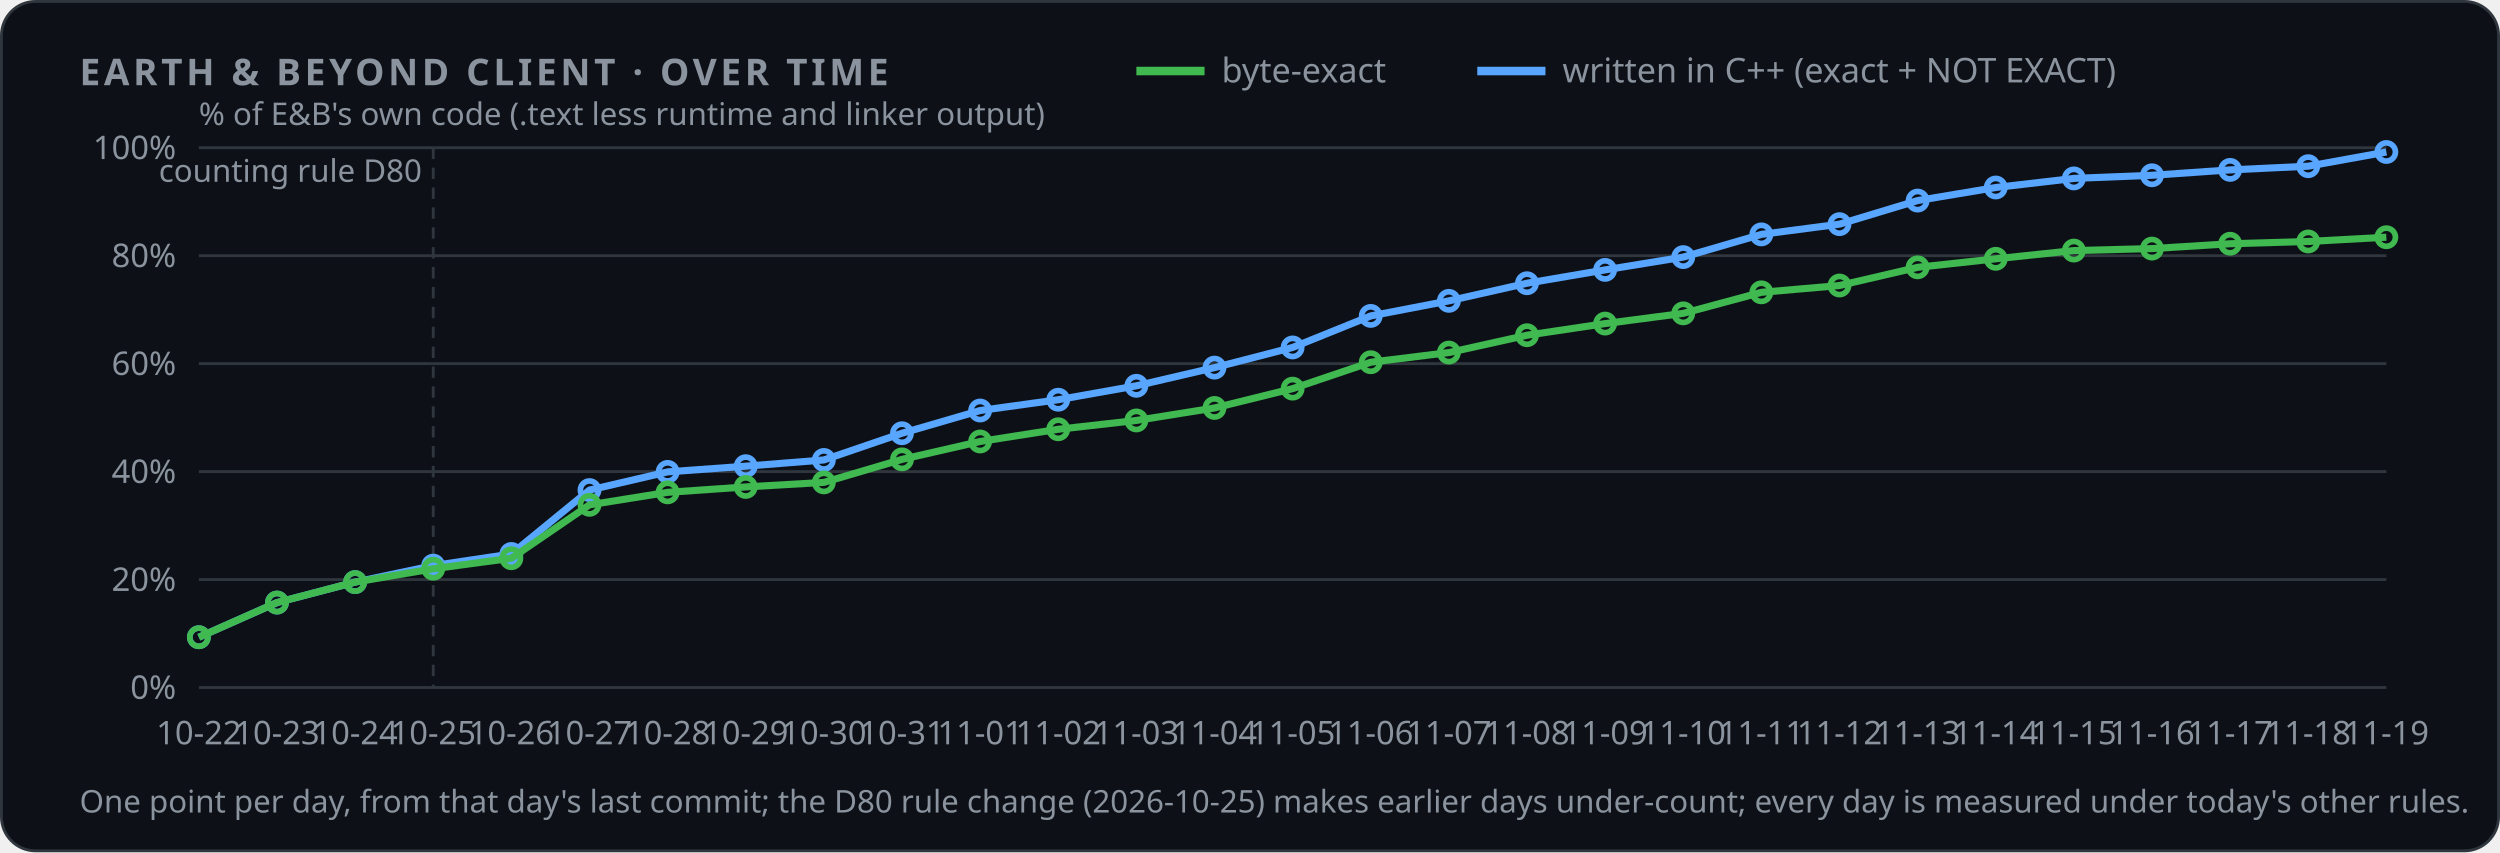
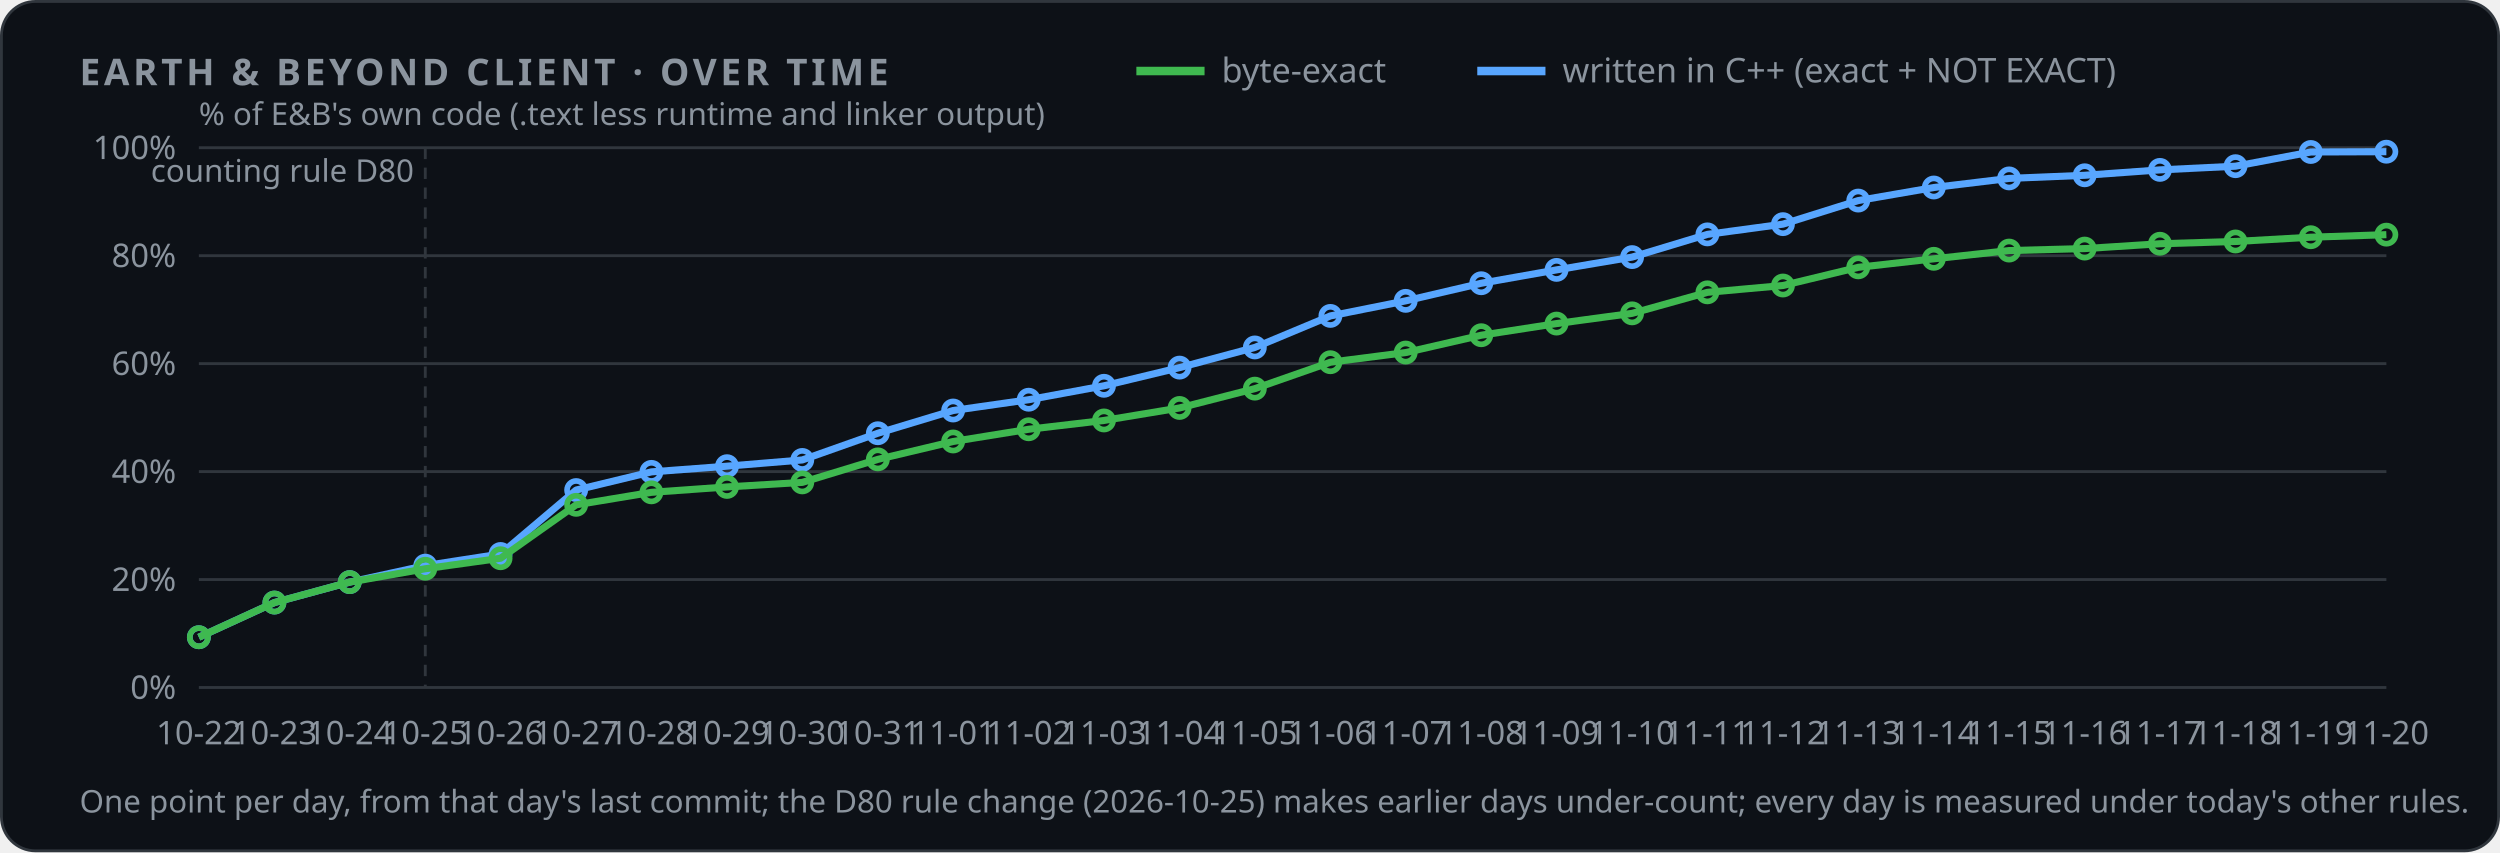
<svg xmlns="http://www.w3.org/2000/svg" width="880" height="300" viewBox="0 0 880 300" role="img" aria-labelledby="title desc">
  <style>
    .card { fill: #0d1117; stroke: #30363d; } .strong { fill: #f0f6fc; } .muted { fill: #8b949e; }
    .grid { stroke: #30363d; } .up { fill: #3fb950; } .down { fill: #f85149; }
    .s-exact { fill: #3fb950; } .s-notexact { fill: #d29922; } .s-stub { fill: #a371f7; }
    .s-third { fill: #238636; } .s-linker { fill: #1b4d2b; } .s-unattr { fill: #30363d; }
    .l-exact { stroke: #3fb950; } .l-written { stroke: #58a6ff; }
    @media (prefers-color-scheme: light) {
      .card { fill: #ffffff; stroke: #d0d7de; } .strong { fill: #1f2328; } .muted { fill: #59636e; }
      .grid { stroke: #d0d7de; } .up { fill: #1a7f37; } .down { fill: #cf222e; }
      .s-exact { fill: #1a7f37; } .s-third { fill: #4ac26b; } .s-linker { fill: #aceebb; } .s-unattr { fill: #d0d7de; }
      .l-exact { stroke: #1a7f37; } .l-written { stroke: #0969da; }
    }
  </style>
  <rect class="card" x="0.5" y="0.5" width="879" height="299" rx="12" />
  <g font-family="-apple-system,BlinkMacSystemFont,'Segoe UI','Noto Sans',Helvetica,Arial,sans-serif">
    <text x="28" y="30" class="muted" font-size="13" font-weight="600" letter-spacing="1.3">EARTH &amp; BEYOND CLIENT · OVER TIME</text>
    <line x1="400" x2="424" y1="25" y2="25" class="l-exact" stroke-width="3" />
    <text x="430" y="29" class="muted" font-size="12">byte-exact</text>
    <line x1="520" x2="544" y1="25" y2="25" class="l-written" stroke-width="3" />
    <text x="550" y="29" class="muted" font-size="12">written in C++ (exact + NOT EXACT)</text>
    <text x="70" y="44" class="muted" font-size="11">% of E&amp;B's own code (.text less runtime and linker output)</text>
    <line x1="70" x2="840" y1="242.0" y2="242.0" class="grid" />
    <text x="62" y="246.0" class="muted" font-size="11.5" text-anchor="end">0%</text>
    <line x1="70" x2="840" y1="204.0" y2="204.0" class="grid" />
    <text x="62" y="208.0" class="muted" font-size="11.5" text-anchor="end">20%</text>
    <line x1="70" x2="840" y1="166.0" y2="166.0" class="grid" />
    <text x="62" y="170.0" class="muted" font-size="11.5" text-anchor="end">40%</text>
    <line x1="70" x2="840" y1="128.0" y2="128.0" class="grid" />
    <text x="62" y="132.0" class="muted" font-size="11.5" text-anchor="end">60%</text>
    <line x1="70" x2="840" y1="90.0" y2="90.0" class="grid" />
    <text x="62" y="94.0" class="muted" font-size="11.5" text-anchor="end">80%</text>
    <line x1="70" x2="840" y1="52.0" y2="52.0" class="grid" />
    <text x="62" y="56.0" class="muted" font-size="11.5" text-anchor="end">100%</text>
    <text x="70.0" y="262" class="muted" font-size="11.5" text-anchor="middle">10-22</text>
-     <text x="97.5" y="262" class="muted" font-size="11.5" text-anchor="middle">10-23</text>
-     <text x="125.0" y="262" class="muted" font-size="11.5" text-anchor="middle">10-24</text>
-     <text x="152.5" y="262" class="muted" font-size="11.5" text-anchor="middle">10-25</text>
-     <text x="180.0" y="262" class="muted" font-size="11.5" text-anchor="middle">10-26</text>
-     <text x="207.5" y="262" class="muted" font-size="11.5" text-anchor="middle">10-27</text>
-     <text x="235.0" y="262" class="muted" font-size="11.5" text-anchor="middle">10-28</text>
-     <text x="262.5" y="262" class="muted" font-size="11.5" text-anchor="middle">10-29</text>
-     <text x="290.0" y="262" class="muted" font-size="11.5" text-anchor="middle">10-30</text>
-     <text x="317.5" y="262" class="muted" font-size="11.5" text-anchor="middle">10-31</text>
-     <text x="345.0" y="262" class="muted" font-size="11.5" text-anchor="middle">11-01</text>
-     <text x="372.5" y="262" class="muted" font-size="11.5" text-anchor="middle">11-02</text>
-     <text x="400.0" y="262" class="muted" font-size="11.5" text-anchor="middle">11-03</text>
-     <text x="427.5" y="262" class="muted" font-size="11.5" text-anchor="middle">11-04</text>
-     <text x="455.0" y="262" class="muted" font-size="11.5" text-anchor="middle">11-05</text>
-     <text x="482.5" y="262" class="muted" font-size="11.5" text-anchor="middle">11-06</text>
-     <text x="510.0" y="262" class="muted" font-size="11.5" text-anchor="middle">11-07</text>
-     <text x="537.5" y="262" class="muted" font-size="11.5" text-anchor="middle">11-08</text>
-     <text x="565.0" y="262" class="muted" font-size="11.5" text-anchor="middle">11-09</text>
-     <text x="592.5" y="262" class="muted" font-size="11.5" text-anchor="middle">11-10</text>
-     <text x="620.0" y="262" class="muted" font-size="11.5" text-anchor="middle">11-11</text>
-     <text x="647.5" y="262" class="muted" font-size="11.5" text-anchor="middle">11-12</text>
-     <text x="675.0" y="262" class="muted" font-size="11.5" text-anchor="middle">11-13</text>
-     <text x="702.5" y="262" class="muted" font-size="11.5" text-anchor="middle">11-14</text>
-     <text x="730.0" y="262" class="muted" font-size="11.5" text-anchor="middle">11-15</text>
-     <text x="757.5" y="262" class="muted" font-size="11.5" text-anchor="middle">11-16</text>
-     <text x="785.0" y="262" class="muted" font-size="11.5" text-anchor="middle">11-17</text>
-     <text x="812.5" y="262" class="muted" font-size="11.5" text-anchor="middle">11-18</text>
-     <text x="840.0" y="262" class="muted" font-size="11.5" text-anchor="middle">11-19</text>
-     <line x1="152.5" x2="152.5" y1="52" y2="242" class="grid" stroke-dasharray="4 3" />
-     <text x="148.5" y="64" class="muted" font-size="11" text-anchor="end">counting rule D80</text>
-     <polyline points="70.0,224.3 97.5,212.1 125.0,204.9 152.5,199.1 180.0,195.0 207.5,172.5 235.0,166.1 262.5,164.1 290.0,161.9 317.5,152.5 345.0,144.5 372.5,140.7 400.0,135.8 427.5,129.4 455.0,122.3 482.5,111.2 510.0,105.9 537.5,99.7 565.0,95.0 592.5,90.5 620.0,82.5 647.5,78.9 675.0,70.6 702.5,66.0 730.0,62.8 757.5,61.7 785.0,59.8 812.5,58.5 840.0,53.5" fill="none" class="l-written" stroke-width="2.5" stroke-linejoin="round" />
+     <text x="96.6" y="262" class="muted" font-size="11.5" text-anchor="middle">10-23</text>
+     <text x="123.1" y="262" class="muted" font-size="11.5" text-anchor="middle">10-24</text>
+     <text x="149.7" y="262" class="muted" font-size="11.5" text-anchor="middle">10-25</text>
+     <text x="176.2" y="262" class="muted" font-size="11.5" text-anchor="middle">10-26</text>
+     <text x="202.8" y="262" class="muted" font-size="11.5" text-anchor="middle">10-27</text>
+     <text x="229.3" y="262" class="muted" font-size="11.5" text-anchor="middle">10-28</text>
+     <text x="255.9" y="262" class="muted" font-size="11.5" text-anchor="middle">10-29</text>
+     <text x="282.4" y="262" class="muted" font-size="11.5" text-anchor="middle">10-30</text>
+     <text x="309.0" y="262" class="muted" font-size="11.5" text-anchor="middle">10-31</text>
+     <text x="335.5" y="262" class="muted" font-size="11.5" text-anchor="middle">11-01</text>
+     <text x="362.1" y="262" class="muted" font-size="11.5" text-anchor="middle">11-02</text>
+     <text x="388.6" y="262" class="muted" font-size="11.5" text-anchor="middle">11-03</text>
+     <text x="415.2" y="262" class="muted" font-size="11.5" text-anchor="middle">11-04</text>
+     <text x="441.7" y="262" class="muted" font-size="11.5" text-anchor="middle">11-05</text>
+     <text x="468.3" y="262" class="muted" font-size="11.5" text-anchor="middle">11-06</text>
+     <text x="494.8" y="262" class="muted" font-size="11.5" text-anchor="middle">11-07</text>
+     <text x="521.4" y="262" class="muted" font-size="11.5" text-anchor="middle">11-08</text>
+     <text x="547.9" y="262" class="muted" font-size="11.5" text-anchor="middle">11-09</text>
+     <text x="574.5" y="262" class="muted" font-size="11.5" text-anchor="middle">11-10</text>
+     <text x="601.0" y="262" class="muted" font-size="11.5" text-anchor="middle">11-11</text>
+     <text x="627.6" y="262" class="muted" font-size="11.5" text-anchor="middle">11-12</text>
+     <text x="654.1" y="262" class="muted" font-size="11.5" text-anchor="middle">11-13</text>
+     <text x="680.7" y="262" class="muted" font-size="11.5" text-anchor="middle">11-14</text>
+     <text x="707.2" y="262" class="muted" font-size="11.5" text-anchor="middle">11-15</text>
+     <text x="733.8" y="262" class="muted" font-size="11.5" text-anchor="middle">11-16</text>
+     <text x="760.3" y="262" class="muted" font-size="11.5" text-anchor="middle">11-17</text>
+     <text x="786.9" y="262" class="muted" font-size="11.5" text-anchor="middle">11-18</text>
+     <text x="813.4" y="262" class="muted" font-size="11.5" text-anchor="middle">11-19</text>
+     <text x="840.0" y="262" class="muted" font-size="11.5" text-anchor="middle">11-20</text>
+     <line x1="149.7" x2="149.7" y1="52" y2="242" class="grid" stroke-dasharray="4 3" />
+     <text x="145.7" y="64" class="muted" font-size="11" text-anchor="end">counting rule D80</text>
+     <polyline points="70.0,224.3 96.6,212.1 123.1,204.9 149.7,199.1 176.2,195.0 202.8,172.5 229.3,166.1 255.9,164.1 282.4,161.9 309.0,152.5 335.5,144.5 362.1,140.7 388.6,135.8 415.2,129.4 441.7,122.3 468.3,111.2 494.8,105.9 521.4,99.7 547.9,95.0 574.5,90.5 601.0,82.5 627.6,78.9 654.1,70.6 680.7,66.0 707.2,62.8 733.8,61.7 760.3,59.8 786.9,58.5 813.4,53.5 840.0,53.4" fill="none" class="l-written" stroke-width="2.5" stroke-linejoin="round" />
    <circle cx="70.0" cy="224.3" r="3.2" class="l-written" fill="none" stroke-width="2" />
-     <circle cx="97.5" cy="212.1" r="3.2" class="l-written" fill="none" stroke-width="2" />
-     <circle cx="125.0" cy="204.9" r="3.2" class="l-written" fill="none" stroke-width="2" />
-     <circle cx="152.5" cy="199.1" r="3.2" class="l-written" fill="none" stroke-width="2" />
-     <circle cx="180.0" cy="195.0" r="3.2" class="l-written" fill="none" stroke-width="2" />
-     <circle cx="207.5" cy="172.5" r="3.2" class="l-written" fill="none" stroke-width="2" />
-     <circle cx="235.0" cy="166.1" r="3.2" class="l-written" fill="none" stroke-width="2" />
-     <circle cx="262.5" cy="164.1" r="3.2" class="l-written" fill="none" stroke-width="2" />
-     <circle cx="290.0" cy="161.9" r="3.2" class="l-written" fill="none" stroke-width="2" />
-     <circle cx="317.5" cy="152.5" r="3.2" class="l-written" fill="none" stroke-width="2" />
-     <circle cx="345.0" cy="144.5" r="3.2" class="l-written" fill="none" stroke-width="2" />
-     <circle cx="372.5" cy="140.7" r="3.2" class="l-written" fill="none" stroke-width="2" />
-     <circle cx="400.0" cy="135.8" r="3.2" class="l-written" fill="none" stroke-width="2" />
-     <circle cx="427.5" cy="129.4" r="3.2" class="l-written" fill="none" stroke-width="2" />
-     <circle cx="455.0" cy="122.3" r="3.2" class="l-written" fill="none" stroke-width="2" />
-     <circle cx="482.5" cy="111.2" r="3.2" class="l-written" fill="none" stroke-width="2" />
-     <circle cx="510.0" cy="105.9" r="3.2" class="l-written" fill="none" stroke-width="2" />
-     <circle cx="537.5" cy="99.7" r="3.2" class="l-written" fill="none" stroke-width="2" />
-     <circle cx="565.0" cy="95.0" r="3.2" class="l-written" fill="none" stroke-width="2" />
-     <circle cx="592.5" cy="90.5" r="3.2" class="l-written" fill="none" stroke-width="2" />
-     <circle cx="620.0" cy="82.5" r="3.2" class="l-written" fill="none" stroke-width="2" />
-     <circle cx="647.5" cy="78.9" r="3.2" class="l-written" fill="none" stroke-width="2" />
-     <circle cx="675.0" cy="70.6" r="3.2" class="l-written" fill="none" stroke-width="2" />
-     <circle cx="702.5" cy="66.0" r="3.2" class="l-written" fill="none" stroke-width="2" />
-     <circle cx="730.0" cy="62.8" r="3.2" class="l-written" fill="none" stroke-width="2" />
-     <circle cx="757.5" cy="61.7" r="3.2" class="l-written" fill="none" stroke-width="2" />
-     <circle cx="785.0" cy="59.8" r="3.2" class="l-written" fill="none" stroke-width="2" />
-     <circle cx="812.5" cy="58.5" r="3.2" class="l-written" fill="none" stroke-width="2" />
-     <circle cx="840.0" cy="53.5" r="3.2" class="l-written" fill="none" stroke-width="2" />
-     <polyline points="70.0,224.3 97.5,212.1 125.0,204.9 152.5,200.2 180.0,196.5 207.5,177.7 235.0,173.3 262.5,171.4 290.0,169.8 317.5,161.7 345.0,155.4 372.5,151.1 400.0,148.0 427.5,143.6 455.0,136.8 482.5,127.5 510.0,124.1 537.5,118.0 565.0,113.9 592.5,110.3 620.0,102.9 647.5,100.5 675.0,94.1 702.5,91.1 730.0,88.2 757.5,87.5 785.0,85.8 812.5,85.0 840.0,83.5" fill="none" class="l-exact" stroke-width="2.5" stroke-linejoin="round" />
+     <circle cx="96.6" cy="212.1" r="3.2" class="l-written" fill="none" stroke-width="2" />
+     <circle cx="123.1" cy="204.9" r="3.2" class="l-written" fill="none" stroke-width="2" />
+     <circle cx="149.7" cy="199.1" r="3.2" class="l-written" fill="none" stroke-width="2" />
+     <circle cx="176.2" cy="195.0" r="3.2" class="l-written" fill="none" stroke-width="2" />
+     <circle cx="202.8" cy="172.5" r="3.2" class="l-written" fill="none" stroke-width="2" />
+     <circle cx="229.3" cy="166.1" r="3.2" class="l-written" fill="none" stroke-width="2" />
+     <circle cx="255.9" cy="164.1" r="3.2" class="l-written" fill="none" stroke-width="2" />
+     <circle cx="282.4" cy="161.9" r="3.2" class="l-written" fill="none" stroke-width="2" />
+     <circle cx="309.0" cy="152.5" r="3.2" class="l-written" fill="none" stroke-width="2" />
+     <circle cx="335.5" cy="144.5" r="3.2" class="l-written" fill="none" stroke-width="2" />
+     <circle cx="362.1" cy="140.7" r="3.2" class="l-written" fill="none" stroke-width="2" />
+     <circle cx="388.6" cy="135.8" r="3.2" class="l-written" fill="none" stroke-width="2" />
+     <circle cx="415.2" cy="129.4" r="3.2" class="l-written" fill="none" stroke-width="2" />
+     <circle cx="441.7" cy="122.3" r="3.2" class="l-written" fill="none" stroke-width="2" />
+     <circle cx="468.3" cy="111.2" r="3.2" class="l-written" fill="none" stroke-width="2" />
+     <circle cx="494.8" cy="105.9" r="3.2" class="l-written" fill="none" stroke-width="2" />
+     <circle cx="521.4" cy="99.7" r="3.2" class="l-written" fill="none" stroke-width="2" />
+     <circle cx="547.9" cy="95.0" r="3.2" class="l-written" fill="none" stroke-width="2" />
+     <circle cx="574.5" cy="90.5" r="3.2" class="l-written" fill="none" stroke-width="2" />
+     <circle cx="601.0" cy="82.5" r="3.2" class="l-written" fill="none" stroke-width="2" />
+     <circle cx="627.6" cy="78.9" r="3.2" class="l-written" fill="none" stroke-width="2" />
+     <circle cx="654.1" cy="70.6" r="3.2" class="l-written" fill="none" stroke-width="2" />
+     <circle cx="680.7" cy="66.0" r="3.2" class="l-written" fill="none" stroke-width="2" />
+     <circle cx="707.2" cy="62.8" r="3.2" class="l-written" fill="none" stroke-width="2" />
+     <circle cx="733.8" cy="61.7" r="3.2" class="l-written" fill="none" stroke-width="2" />
+     <circle cx="760.3" cy="59.8" r="3.2" class="l-written" fill="none" stroke-width="2" />
+     <circle cx="786.9" cy="58.5" r="3.2" class="l-written" fill="none" stroke-width="2" />
+     <circle cx="813.4" cy="53.5" r="3.2" class="l-written" fill="none" stroke-width="2" />
+     <circle cx="840.0" cy="53.4" r="3.2" class="l-written" fill="none" stroke-width="2" />
+     <polyline points="70.0,224.3 96.6,212.1 123.1,204.9 149.7,200.2 176.2,196.5 202.8,177.7 229.3,173.3 255.9,171.4 282.4,169.8 309.0,161.7 335.5,155.4 362.1,151.1 388.6,148.0 415.2,143.6 441.7,136.8 468.3,127.5 494.8,124.1 521.4,118.0 547.9,113.9 574.5,110.3 601.0,102.9 627.6,100.5 654.1,94.1 680.7,91.1 707.2,88.2 733.8,87.5 760.3,85.8 786.9,85.0 813.4,83.5 840.0,82.6" fill="none" class="l-exact" stroke-width="2.5" stroke-linejoin="round" />
    <circle cx="70.0" cy="224.3" r="3.2" class="l-exact" fill="none" stroke-width="2" />
-     <circle cx="97.5" cy="212.1" r="3.2" class="l-exact" fill="none" stroke-width="2" />
-     <circle cx="125.0" cy="204.9" r="3.2" class="l-exact" fill="none" stroke-width="2" />
-     <circle cx="152.5" cy="200.2" r="3.2" class="l-exact" fill="none" stroke-width="2" />
-     <circle cx="180.0" cy="196.5" r="3.2" class="l-exact" fill="none" stroke-width="2" />
-     <circle cx="207.5" cy="177.7" r="3.2" class="l-exact" fill="none" stroke-width="2" />
-     <circle cx="235.0" cy="173.3" r="3.2" class="l-exact" fill="none" stroke-width="2" />
-     <circle cx="262.5" cy="171.4" r="3.2" class="l-exact" fill="none" stroke-width="2" />
-     <circle cx="290.0" cy="169.8" r="3.2" class="l-exact" fill="none" stroke-width="2" />
-     <circle cx="317.5" cy="161.7" r="3.2" class="l-exact" fill="none" stroke-width="2" />
-     <circle cx="345.0" cy="155.4" r="3.2" class="l-exact" fill="none" stroke-width="2" />
-     <circle cx="372.5" cy="151.1" r="3.2" class="l-exact" fill="none" stroke-width="2" />
-     <circle cx="400.0" cy="148.0" r="3.2" class="l-exact" fill="none" stroke-width="2" />
-     <circle cx="427.5" cy="143.6" r="3.2" class="l-exact" fill="none" stroke-width="2" />
-     <circle cx="455.0" cy="136.8" r="3.2" class="l-exact" fill="none" stroke-width="2" />
-     <circle cx="482.5" cy="127.5" r="3.2" class="l-exact" fill="none" stroke-width="2" />
-     <circle cx="510.0" cy="124.1" r="3.2" class="l-exact" fill="none" stroke-width="2" />
-     <circle cx="537.5" cy="118.0" r="3.2" class="l-exact" fill="none" stroke-width="2" />
-     <circle cx="565.0" cy="113.9" r="3.2" class="l-exact" fill="none" stroke-width="2" />
-     <circle cx="592.5" cy="110.3" r="3.2" class="l-exact" fill="none" stroke-width="2" />
-     <circle cx="620.0" cy="102.9" r="3.2" class="l-exact" fill="none" stroke-width="2" />
-     <circle cx="647.5" cy="100.5" r="3.2" class="l-exact" fill="none" stroke-width="2" />
-     <circle cx="675.0" cy="94.1" r="3.2" class="l-exact" fill="none" stroke-width="2" />
-     <circle cx="702.5" cy="91.1" r="3.2" class="l-exact" fill="none" stroke-width="2" />
-     <circle cx="730.0" cy="88.2" r="3.2" class="l-exact" fill="none" stroke-width="2" />
-     <circle cx="757.5" cy="87.5" r="3.2" class="l-exact" fill="none" stroke-width="2" />
-     <circle cx="785.0" cy="85.8" r="3.2" class="l-exact" fill="none" stroke-width="2" />
-     <circle cx="812.5" cy="85.0" r="3.2" class="l-exact" fill="none" stroke-width="2" />
-     <circle cx="840.0" cy="83.5" r="3.2" class="l-exact" fill="none" stroke-width="2" />
+     <circle cx="96.6" cy="212.1" r="3.2" class="l-exact" fill="none" stroke-width="2" />
+     <circle cx="123.1" cy="204.9" r="3.2" class="l-exact" fill="none" stroke-width="2" />
+     <circle cx="149.7" cy="200.2" r="3.2" class="l-exact" fill="none" stroke-width="2" />
+     <circle cx="176.2" cy="196.5" r="3.2" class="l-exact" fill="none" stroke-width="2" />
+     <circle cx="202.8" cy="177.7" r="3.2" class="l-exact" fill="none" stroke-width="2" />
+     <circle cx="229.3" cy="173.3" r="3.2" class="l-exact" fill="none" stroke-width="2" />
+     <circle cx="255.9" cy="171.4" r="3.2" class="l-exact" fill="none" stroke-width="2" />
+     <circle cx="282.4" cy="169.8" r="3.2" class="l-exact" fill="none" stroke-width="2" />
+     <circle cx="309.0" cy="161.7" r="3.2" class="l-exact" fill="none" stroke-width="2" />
+     <circle cx="335.5" cy="155.4" r="3.2" class="l-exact" fill="none" stroke-width="2" />
+     <circle cx="362.1" cy="151.1" r="3.2" class="l-exact" fill="none" stroke-width="2" />
+     <circle cx="388.6" cy="148.0" r="3.2" class="l-exact" fill="none" stroke-width="2" />
+     <circle cx="415.2" cy="143.6" r="3.2" class="l-exact" fill="none" stroke-width="2" />
+     <circle cx="441.7" cy="136.8" r="3.2" class="l-exact" fill="none" stroke-width="2" />
+     <circle cx="468.3" cy="127.5" r="3.2" class="l-exact" fill="none" stroke-width="2" />
+     <circle cx="494.8" cy="124.1" r="3.2" class="l-exact" fill="none" stroke-width="2" />
+     <circle cx="521.4" cy="118.0" r="3.2" class="l-exact" fill="none" stroke-width="2" />
+     <circle cx="547.9" cy="113.9" r="3.2" class="l-exact" fill="none" stroke-width="2" />
+     <circle cx="574.5" cy="110.3" r="3.2" class="l-exact" fill="none" stroke-width="2" />
+     <circle cx="601.0" cy="102.9" r="3.2" class="l-exact" fill="none" stroke-width="2" />
+     <circle cx="627.6" cy="100.5" r="3.2" class="l-exact" fill="none" stroke-width="2" />
+     <circle cx="654.1" cy="94.1" r="3.2" class="l-exact" fill="none" stroke-width="2" />
+     <circle cx="680.7" cy="91.1" r="3.2" class="l-exact" fill="none" stroke-width="2" />
+     <circle cx="707.2" cy="88.2" r="3.2" class="l-exact" fill="none" stroke-width="2" />
+     <circle cx="733.8" cy="87.5" r="3.2" class="l-exact" fill="none" stroke-width="2" />
+     <circle cx="760.3" cy="85.8" r="3.2" class="l-exact" fill="none" stroke-width="2" />
+     <circle cx="786.9" cy="85.0" r="3.2" class="l-exact" fill="none" stroke-width="2" />
+     <circle cx="813.4" cy="83.5" r="3.2" class="l-exact" fill="none" stroke-width="2" />
+     <circle cx="840.0" cy="82.6" r="3.2" class="l-exact" fill="none" stroke-width="2" />
    <text x="28" y="286" class="muted" font-size="11">One point per day, from that day's last commit; the D80 rule change (2026-10-25) makes earlier days under-count; every day is measured under today's other rules.</text>
  </g>
</svg>
